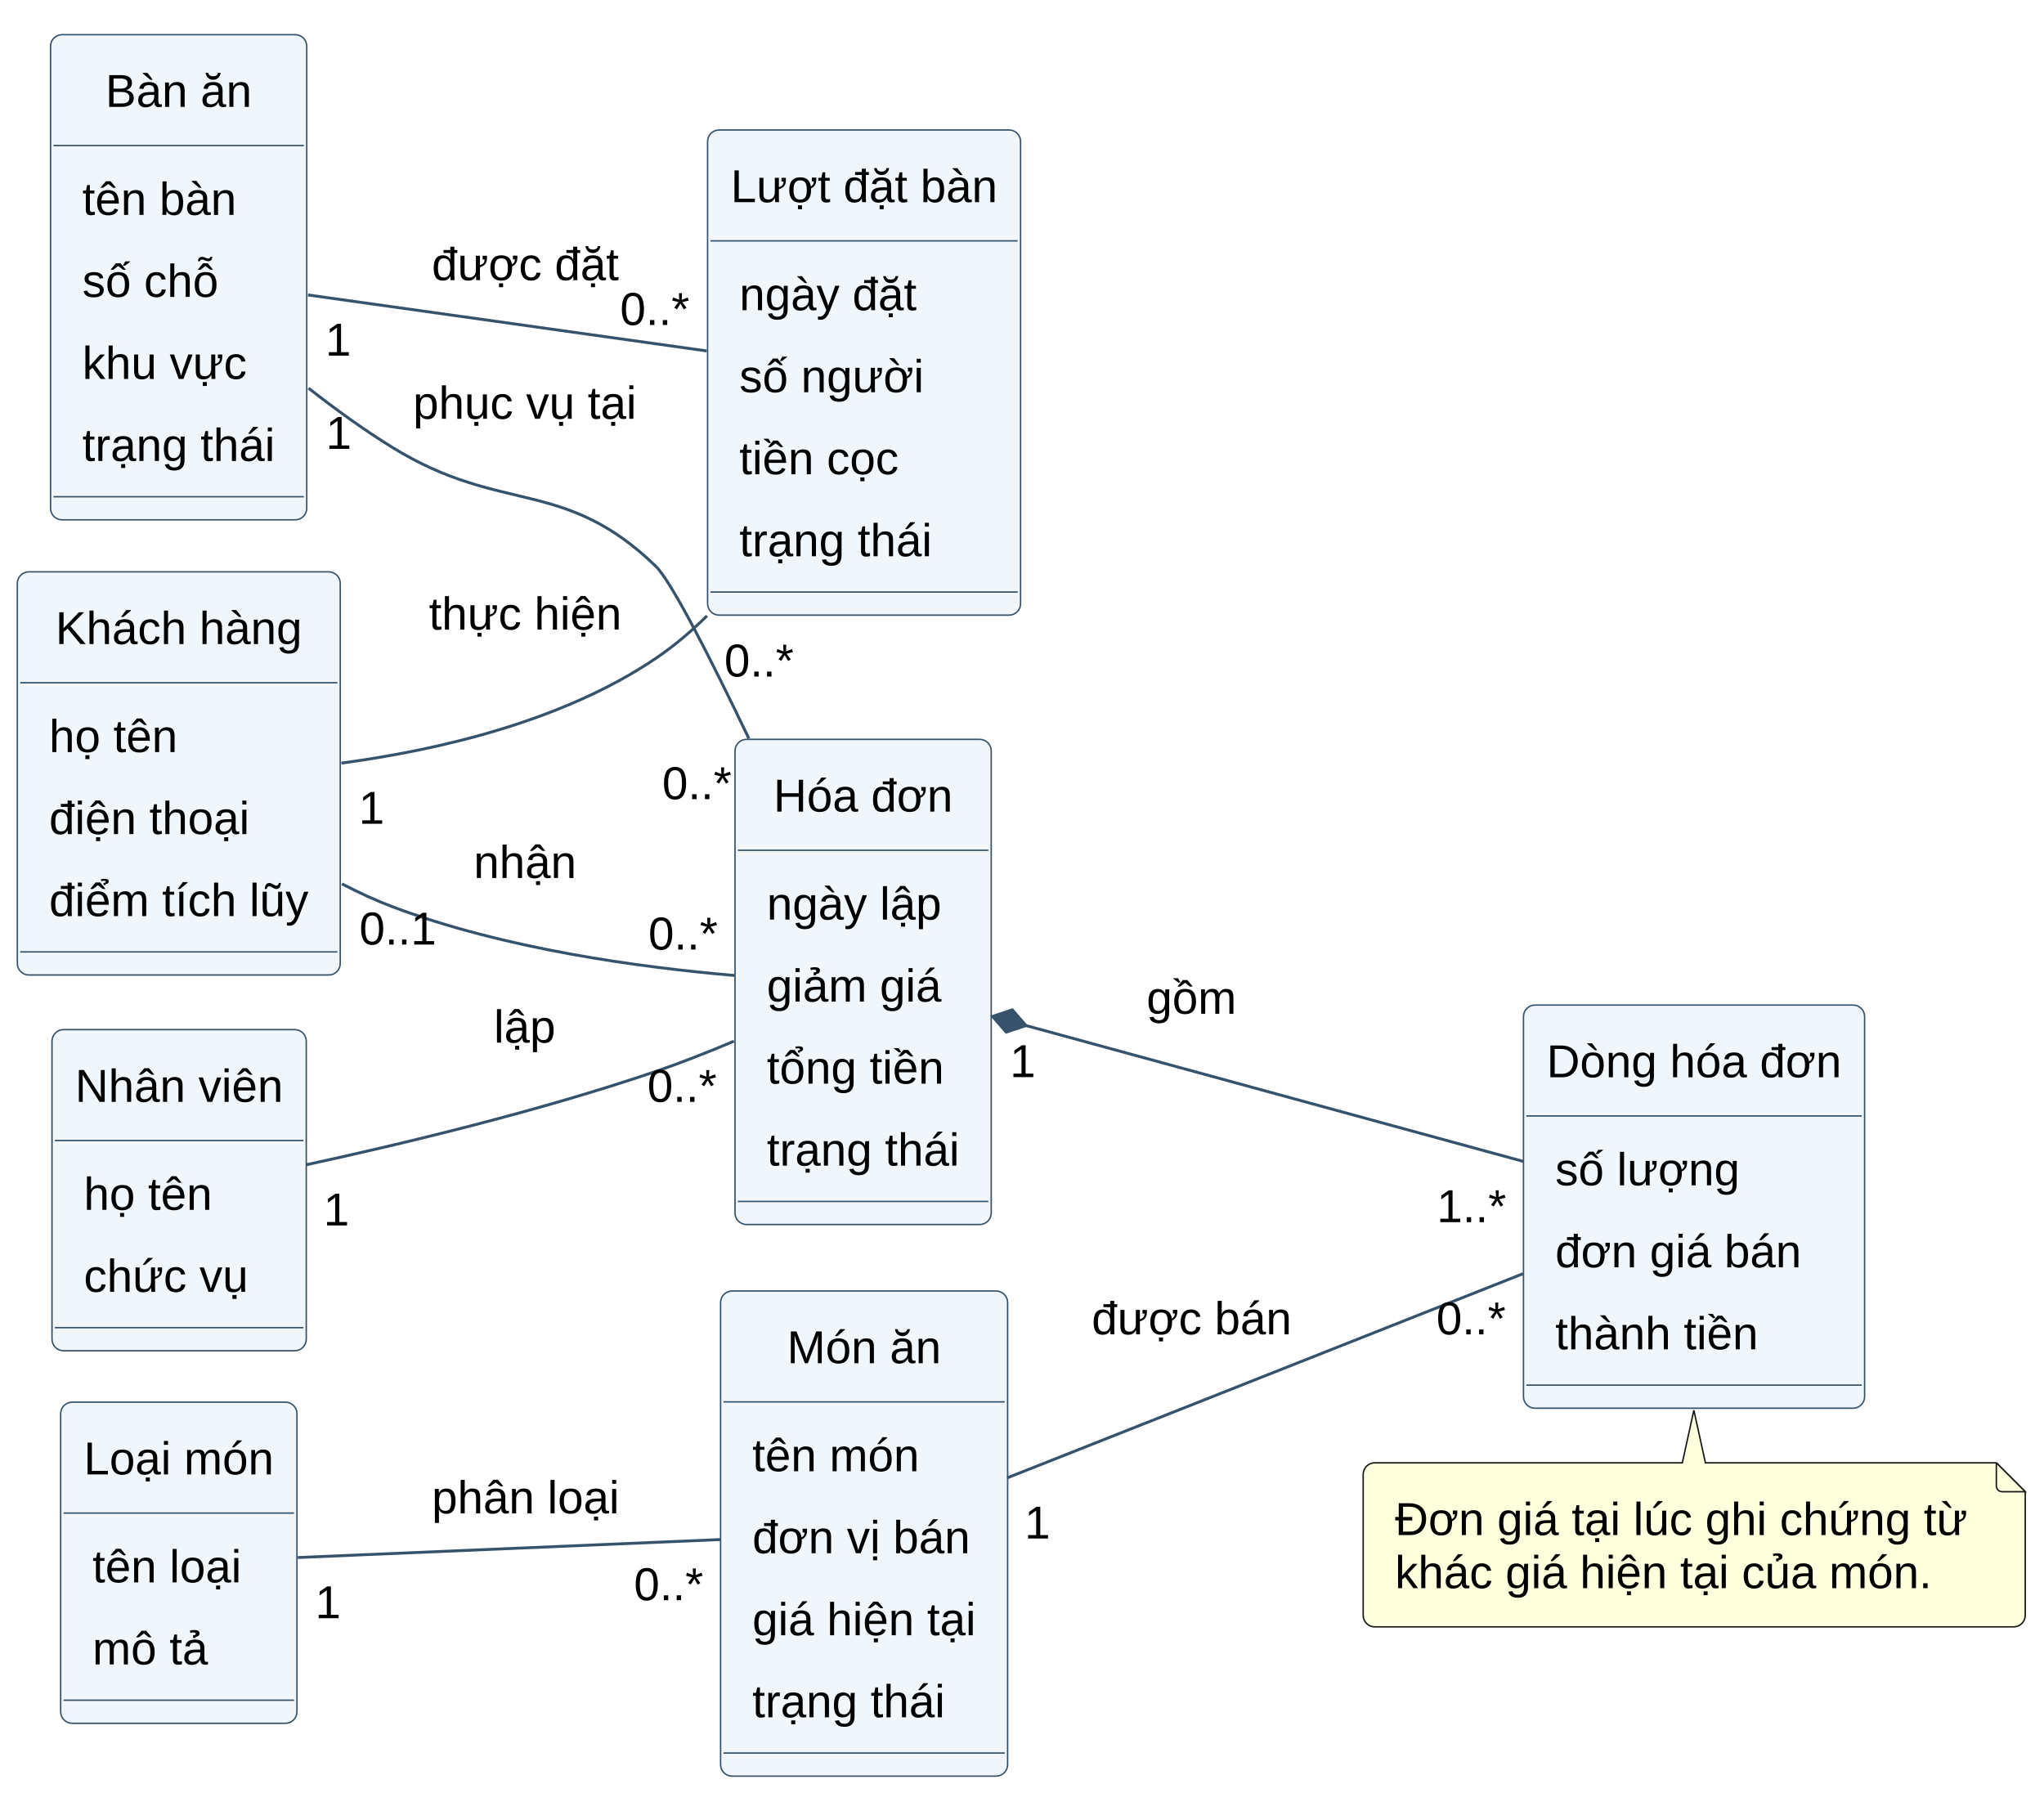
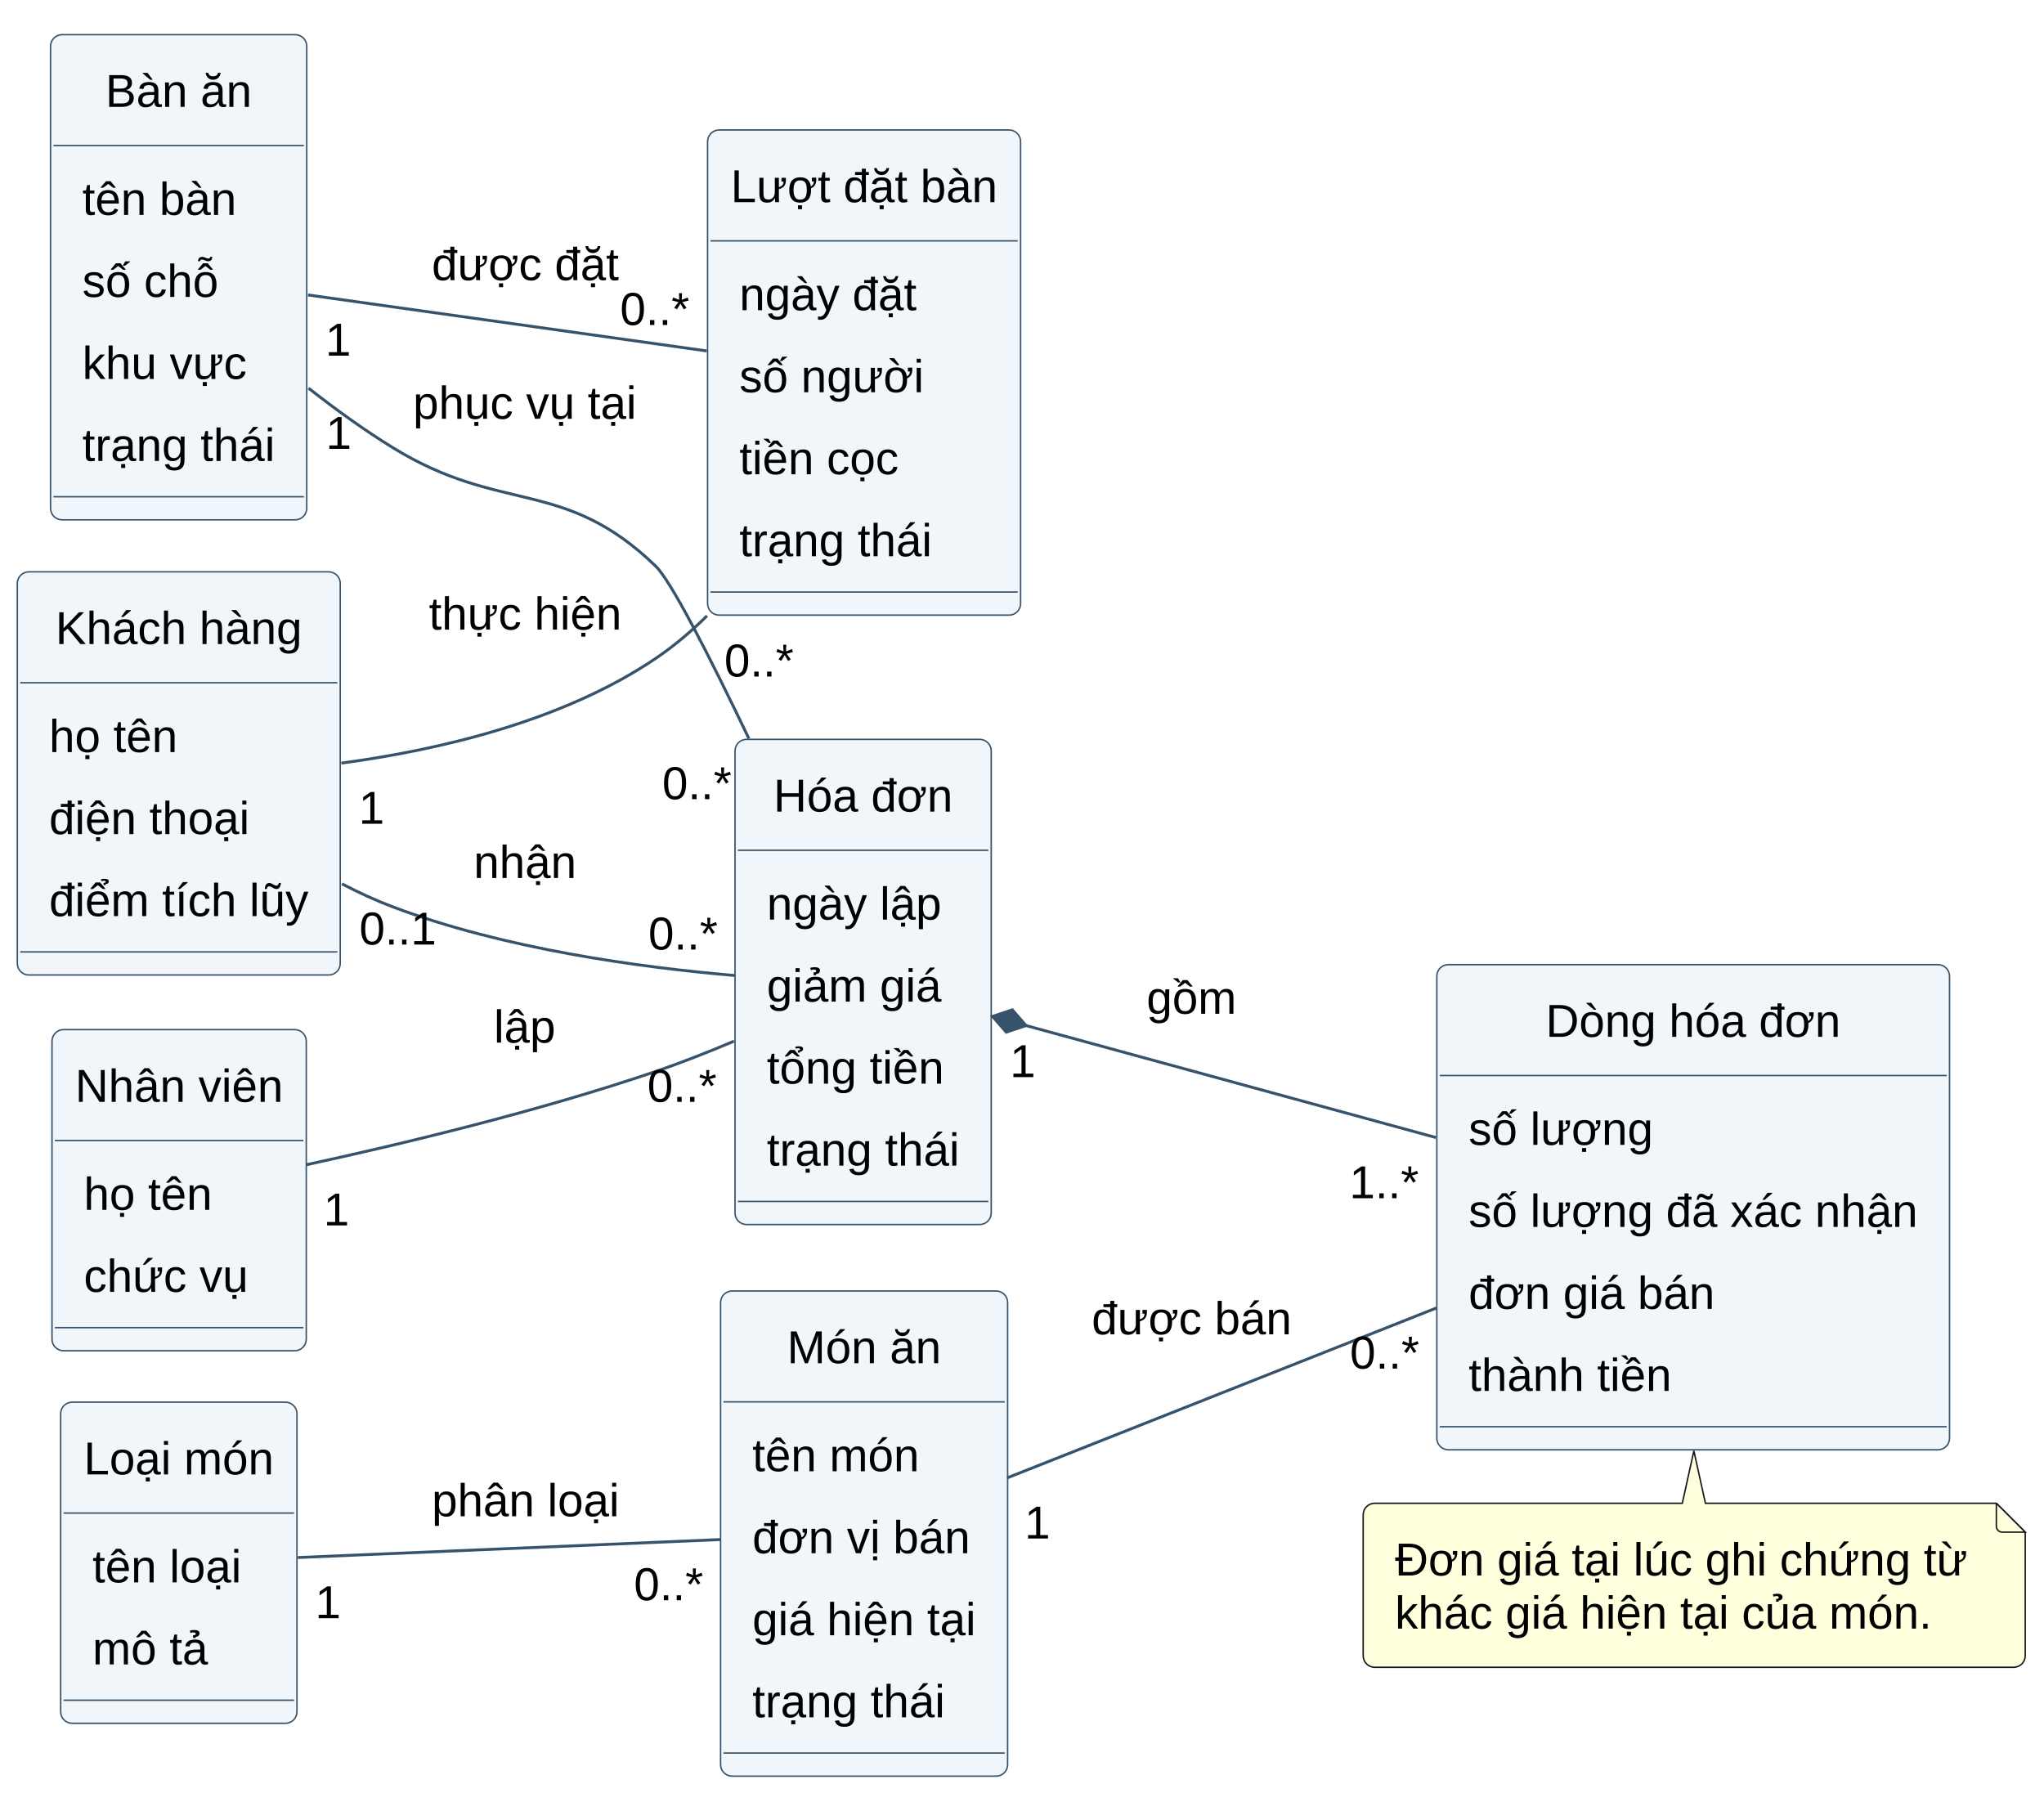
- <svg xmlns="http://www.w3.org/2000/svg" contentStyleType="text/css" data-diagram-type="CLASS" height="1164.375px" preserveAspectRatio="none" style="width:1327px;height:1164px;background:#FFFFFF;" version="1.1" viewBox="0 0 1327 1164" width="1327.5px" zoomAndPan="magnify">
+ <svg xmlns="http://www.w3.org/2000/svg" contentStyleType="text/css" height="1164.375px" preserveAspectRatio="none" style="width:1327px;height:1164px;background:#FFFFFF;" version="1.1" viewBox="0 0 1327 1164" width="1327.5px" zoomAndPan="magnify">
  <defs />
  <g>
-     <g class="entity" data-entity="KH" data-source-line="19" data-uid="ent0002" id="entity_KH">
-       <rect fill="#F0F6FA" height="261.738" rx="7.5" ry="7.5" style="stroke:#37536B;stroke-width:0.938;" width="209.648" x="11.25" y="371.25" />
+     <g id="elem_KH">
+       <rect codeLine="19" fill="#F0F6FA" height="261.738" id="KH" rx="7.5" ry="7.5" style="stroke:#37536B;stroke-width:0.938;" width="209.648" x="11.25" y="371.25" />
      <text fill="#000000" font-family="Arial" font-size="30" lengthAdjust="spacing" textLength="160.137" x="36.006" y="418.14">Khách hàng</text>
      <line style="stroke:#37536B;stroke-width:0.938;" x1="13.125" x2="219.023" y1="443.247" y2="443.247" />
      <text fill="#000000" font-family="Arial" font-size="30" lengthAdjust="spacing" textLength="83.408" x="31.875" y="488.262">họ tên</text>
      <text fill="#000000" font-family="Arial" font-size="30" lengthAdjust="spacing" textLength="130.107" x="31.875" y="541.509">điện thoại</text>
      <text fill="#000000" font-family="Arial" font-size="30" lengthAdjust="spacing" textLength="168.398" x="31.875" y="594.756">điểm tích lũy</text>
      <line style="stroke:#37536B;stroke-width:0.938;" x1="13.125" x2="219.023" y1="617.988" y2="617.988" />
    </g>
-     <g class="entity" data-entity="DB" data-source-line="24" data-uid="ent0003" id="entity_DB">
-       <rect fill="#F0F6FA" height="314.985" rx="7.5" ry="7.5" style="stroke:#37536B;stroke-width:0.938;" width="203.203" x="459.375" y="84.375" />
+     <g id="elem_DB">
+       <rect codeLine="24" fill="#F0F6FA" height="314.985" id="DB" rx="7.5" ry="7.5" style="stroke:#37536B;stroke-width:0.938;" width="203.203" x="459.375" y="84.375" />
      <text fill="#000000" font-family="Arial" font-size="30" lengthAdjust="spacing" textLength="173.203" x="474.375" y="131.265">Lượt đặt bàn</text>
      <line style="stroke:#37536B;stroke-width:0.938;" x1="461.25" x2="660.703" y1="156.372" y2="156.372" />
      <text fill="#000000" font-family="Arial" font-size="30" lengthAdjust="spacing" textLength="115.093" x="480" y="201.387">ngày đặt</text>
      <text fill="#000000" font-family="Arial" font-size="30" lengthAdjust="spacing" textLength="119.81" x="480" y="254.634">số người</text>
      <text fill="#000000" font-family="Arial" font-size="30" lengthAdjust="spacing" textLength="103.389" x="480" y="307.881">tiền cọc</text>
      <text fill="#000000" font-family="Arial" font-size="30" lengthAdjust="spacing" textLength="125.083" x="480" y="361.128">trạng thái</text>
      <line style="stroke:#37536B;stroke-width:0.938;" x1="461.25" x2="660.703" y1="384.36" y2="384.36" />
    </g>
-     <g class="entity" data-entity="BA" data-source-line="30" data-uid="ent0004" id="entity_BA">
-       <rect fill="#F0F6FA" height="314.985" rx="7.5" ry="7.5" style="stroke:#37536B;stroke-width:0.938;" width="166.333" x="32.812" y="22.5" />
+     <g id="elem_BA">
+       <rect codeLine="30" fill="#F0F6FA" height="314.985" id="BA" rx="7.5" ry="7.5" style="stroke:#37536B;stroke-width:0.938;" width="166.333" x="32.812" y="22.5" />
      <text fill="#000000" font-family="Arial" font-size="30" lengthAdjust="spacing" textLength="95.083" x="68.438" y="69.39">Bàn ăn</text>
      <line style="stroke:#37536B;stroke-width:0.938;" x1="34.688" x2="197.27" y1="94.497" y2="94.497" />
      <text fill="#000000" font-family="Arial" font-size="30" lengthAdjust="spacing" textLength="100.093" x="53.438" y="139.512">tên bàn</text>
      <text fill="#000000" font-family="Arial" font-size="30" lengthAdjust="spacing" textLength="88.389" x="53.438" y="192.759">số chỗ</text>
      <text fill="#000000" font-family="Arial" font-size="30" lengthAdjust="spacing" textLength="106.787" x="53.438" y="246.006">khu vực</text>
      <text fill="#000000" font-family="Arial" font-size="30" lengthAdjust="spacing" textLength="125.083" x="53.438" y="299.253">trạng thái</text>
      <line style="stroke:#37536B;stroke-width:0.938;" x1="34.688" x2="197.27" y1="322.485" y2="322.485" />
    </g>
-     <g class="entity" data-entity="NV" data-source-line="36" data-uid="ent0005" id="entity_NV">
-       <rect fill="#F0F6FA" height="208.491" rx="7.5" ry="7.5" style="stroke:#37536B;stroke-width:0.938;" width="165.088" x="33.75" y="668.438" />
+     <g id="elem_NV">
+       <rect codeLine="36" fill="#F0F6FA" height="208.491" id="NV" rx="7.5" ry="7.5" style="stroke:#37536B;stroke-width:0.938;" width="165.088" x="33.75" y="668.438" />
      <text fill="#000000" font-family="Arial" font-size="30" lengthAdjust="spacing" textLength="135.088" x="48.75" y="715.327">Nhân viên</text>
      <line style="stroke:#37536B;stroke-width:0.938;" x1="35.625" x2="196.963" y1="740.435" y2="740.435" />
      <text fill="#000000" font-family="Arial" font-size="30" lengthAdjust="spacing" textLength="83.408" x="54.375" y="785.449">họ tên</text>
      <text fill="#000000" font-family="Arial" font-size="30" lengthAdjust="spacing" textLength="106.787" x="54.375" y="838.696">chức vụ</text>
      <line style="stroke:#37536B;stroke-width:0.938;" x1="35.625" x2="196.963" y1="861.929" y2="861.929" />
    </g>
-     <g class="entity" data-entity="HD" data-source-line="40" data-uid="ent0006" id="entity_HD">
-       <rect fill="#F0F6FA" height="314.985" rx="7.5" ry="7.5" style="stroke:#37536B;stroke-width:0.938;" width="166.333" x="477.188" y="480" />
+     <g id="elem_HD">
+       <rect codeLine="40" fill="#F0F6FA" height="314.985" id="HD" rx="7.5" ry="7.5" style="stroke:#37536B;stroke-width:0.938;" width="166.333" x="477.188" y="480" />
      <text fill="#000000" font-family="Arial" font-size="30" lengthAdjust="spacing" textLength="116.411" x="502.148" y="526.89">Hóa đơn</text>
      <line style="stroke:#37536B;stroke-width:0.938;" x1="479.062" x2="641.645" y1="551.997" y2="551.997" />
      <text fill="#000000" font-family="Arial" font-size="30" lengthAdjust="spacing" textLength="113.423" x="497.812" y="597.012">ngày lập</text>
      <text fill="#000000" font-family="Arial" font-size="30" lengthAdjust="spacing" textLength="113.394" x="497.812" y="650.259">giảm giá</text>
      <text fill="#000000" font-family="Arial" font-size="30" lengthAdjust="spacing" textLength="115.093" x="497.812" y="703.506">tổng tiền</text>
      <text fill="#000000" font-family="Arial" font-size="30" lengthAdjust="spacing" textLength="125.083" x="497.812" y="756.753">trạng thái</text>
      <line style="stroke:#37536B;stroke-width:0.938;" x1="479.062" x2="641.645" y1="779.985" y2="779.985" />
    </g>
-     <g class="entity" data-entity="CT" data-source-line="46" data-uid="ent0007" id="entity_CT">
-       <rect fill="#F0F6FA" height="261.738" rx="7.5" ry="7.5" style="stroke:#37536B;stroke-width:0.938;" width="221.484" x="989.062" y="652.5" />
-       <text fill="#000000" font-family="Arial" font-size="30" lengthAdjust="spacing" textLength="191.484" x="1004.062" y="699.39">Dòng hóa đơn</text>
-       <line style="stroke:#37536B;stroke-width:0.938;" x1="990.938" x2="1208.672" y1="724.497" y2="724.497" />
-       <text fill="#000000" font-family="Arial" font-size="30" lengthAdjust="spacing" textLength="119.81" x="1009.688" y="769.512">số lượng</text>
-       <text fill="#000000" font-family="Arial" font-size="30" lengthAdjust="spacing" textLength="159.8" x="1009.688" y="822.759">đơn giá bán</text>
-       <text fill="#000000" font-family="Arial" font-size="30" lengthAdjust="spacing" textLength="131.777" x="1009.688" y="876.006">thành tiền</text>
-       <line style="stroke:#37536B;stroke-width:0.938;" x1="990.938" x2="1208.672" y1="899.238" y2="899.238" />
+     <g id="elem_CT">
+       <rect codeLine="46" fill="#F0F6FA" height="314.985" id="CT" rx="7.5" ry="7.5" style="stroke:#37536B;stroke-width:0.938;" width="332.856" x="932.812" y="626.25" />
+       <text fill="#000000" font-family="Arial" font-size="30" lengthAdjust="spacing" textLength="191.484" x="1003.499" y="673.14">Dòng hóa đơn</text>
+       <line style="stroke:#37536B;stroke-width:0.938;" x1="934.688" x2="1263.794" y1="698.247" y2="698.247" />
+       <text fill="#000000" font-family="Arial" font-size="30" lengthAdjust="spacing" textLength="119.81" x="953.438" y="743.262">số lượng</text>
+       <text fill="#000000" font-family="Arial" font-size="30" lengthAdjust="spacing" textLength="291.606" x="953.438" y="796.509">số lượng đã xác nhận</text>
+       <text fill="#000000" font-family="Arial" font-size="30" lengthAdjust="spacing" textLength="159.8" x="953.438" y="849.756">đơn giá bán</text>
+       <text fill="#000000" font-family="Arial" font-size="30" lengthAdjust="spacing" textLength="131.777" x="953.438" y="903.003">thành tiền</text>
+       <line style="stroke:#37536B;stroke-width:0.938;" x1="934.688" x2="1263.794" y1="926.235" y2="926.235" />
    </g>
-     <g class="entity" data-entity="MA" data-source-line="51" data-uid="ent0008" id="entity_MA">
-       <rect fill="#F0F6FA" height="314.985" rx="7.5" ry="7.5" style="stroke:#37536B;stroke-width:0.938;" width="186.357" x="467.812" y="838.125" />
+     <g id="elem_MA">
+       <rect codeLine="52" fill="#F0F6FA" height="314.985" id="MA" rx="7.5" ry="7.5" style="stroke:#37536B;stroke-width:0.938;" width="186.357" x="467.812" y="838.125" />
      <text fill="#000000" font-family="Arial" font-size="30" lengthAdjust="spacing" textLength="100.064" x="510.959" y="885.015">Món ăn</text>
      <line style="stroke:#37536B;stroke-width:0.938;" x1="469.688" x2="652.295" y1="910.122" y2="910.122" />
      <text fill="#000000" font-family="Arial" font-size="30" lengthAdjust="spacing" textLength="108.398" x="488.438" y="955.137">tên món</text>
      <text fill="#000000" font-family="Arial" font-size="30" lengthAdjust="spacing" textLength="141.431" x="488.438" y="1008.384">đơn vị bán</text>
      <text fill="#000000" font-family="Arial" font-size="30" lengthAdjust="spacing" textLength="145.107" x="488.438" y="1061.631">giá hiện tại</text>
      <text fill="#000000" font-family="Arial" font-size="30" lengthAdjust="spacing" textLength="125.083" x="488.438" y="1114.878">trạng thái</text>
      <line style="stroke:#37536B;stroke-width:0.938;" x1="469.688" x2="652.295" y1="1138.11" y2="1138.11" />
    </g>
-     <g class="entity" data-entity="LM" data-source-line="57" data-uid="ent0009" id="entity_LM">
-       <rect fill="#F0F6FA" height="208.491" rx="7.5" ry="7.5" style="stroke:#37536B;stroke-width:0.938;" width="153.413" x="39.375" y="910.312" />
+     <g id="elem_LM">
+       <rect codeLine="58" fill="#F0F6FA" height="208.491" id="LM" rx="7.5" ry="7.5" style="stroke:#37536B;stroke-width:0.938;" width="153.413" x="39.375" y="910.312" />
      <text fill="#000000" font-family="Arial" font-size="30" lengthAdjust="spacing" textLength="123.413" x="54.375" y="957.202">Loại món</text>
      <line style="stroke:#37536B;stroke-width:0.938;" x1="41.25" x2="190.913" y1="982.31" y2="982.31" />
      <text fill="#000000" font-family="Arial" font-size="30" lengthAdjust="spacing" textLength="96.738" x="60" y="1027.324">tên loại</text>
      <text fill="#000000" font-family="Arial" font-size="30" lengthAdjust="spacing" textLength="75.029" x="60" y="1080.571">mô tả</text>
      <line style="stroke:#37536B;stroke-width:0.938;" x1="41.25" x2="190.913" y1="1103.804" y2="1103.804" />
    </g>
-     <g class="entity" data-entity="GMN18" data-source-line="70" data-uid="ent0019" id="entity_GMN18">
-       <path d="M885,957.188 L885,1048.682 A7.5,7.5 0 0 0 892.5,1056.182 L1307.314,1056.182 A7.5,7.5 0 0 0 1314.814,1048.682 L1314.814,968.438 L1296.064,949.688 L1107.188,949.688 L1099.688,915.544 L1092.188,949.688 L892.5,949.688 A7.5,7.5 0 0 0 885,957.188" fill="#FEFFDD" style="stroke:#181818;stroke-width:0.938;" />
-       <path d="M1296.064,949.688 L1296.064,964.688 A3.75,3.75 0 0 0 1299.814,968.438 L1314.814,968.438 L1296.064,949.688" fill="#FEFFDD" style="stroke:#181818;stroke-width:0.938;" />
-       <text fill="#000000" font-family="Arial" font-size="30" lengthAdjust="spacing" textLength="371.69" x="905.625" y="996.577">Đơn giá tại lúc ghi chứng từ</text>
-       <text fill="#000000" font-family="Arial" font-size="30" lengthAdjust="spacing" textLength="348.545" x="905.625" y="1031.074">khác giá hiện tại của món.</text>
+     <g id="elem_GMN18">
+       <path d="M885,983.438 L885,1074.932 A7.5,7.5 0 0 0 892.5,1082.432 L1307.314,1082.432 A7.5,7.5 0 0 0 1314.814,1074.932 L1314.814,994.688 L1296.064,975.938 L1107.188,975.938 L1099.688,941.913 L1092.188,975.938 L892.5,975.938 A7.5,7.5 0 0 0 885,983.438 " fill="#FEFFDD" style="stroke:#181818;stroke-width:0.938;" />
+       <path d="M1296.064,975.938 L1296.064,990.938 A3.75,3.75 0 0 0 1299.814,994.688 L1314.814,994.688 L1296.064,975.938 " fill="#FEFFDD" style="stroke:#181818;stroke-width:0.938;" />
+       <text fill="#000000" font-family="Arial" font-size="30" lengthAdjust="spacing" textLength="371.69" x="905.625" y="1022.827">Đơn giá tại lúc ghi chứng từ</text>
+       <text fill="#000000" font-family="Arial" font-size="30" lengthAdjust="spacing" textLength="348.545" x="905.625" y="1057.324">khác giá hiện tại của món.</text>
    </g>
-     <g class="link" data-entity-1="KH" data-entity-2="DB" data-uid="lnk10" id="link_KH_DB">
-       <path d="M221.641,495.425 C285.031,486.905 365.285,468.246 425.625,427.5 C437.457,419.51 448.593,410.097 458.997,399.818" fill="none" style="stroke:#37536B;stroke-width:1.875;" />
-       <text fill="#000000" font-family="Arial" font-size="30" lengthAdjust="spacing" textLength="125.156" x="278.438" y="408.765">thực hiện</text>
-       <text fill="#000000" font-family="Arial" font-size="30" lengthAdjust="spacing" textLength="45.029" x="470.247" y="439.208">0..*</text>
-       <text fill="#000000" font-family="Arial" font-size="30" lengthAdjust="spacing" textLength="16.685" x="232.891" y="534.815">1</text>
-     </g>
-     <g class="link" data-entity-1="BA" data-entity-2="DB" data-uid="lnk11" id="link_BA_DB">
-       <path d="M199.97,191.493 C273.141,201.768 380.579,216.855 458.804,227.84" fill="none" style="stroke:#37536B;stroke-width:1.875;" />
-       <text fill="#000000" font-family="Arial" font-size="30" lengthAdjust="spacing" textLength="121.48" x="280.312" y="181.89">được đặt</text>
-       <text fill="#000000" font-family="Arial" font-size="30" lengthAdjust="spacing" textLength="45.029" x="402.554" y="210.98">0..*</text>
-       <text fill="#000000" font-family="Arial" font-size="30" lengthAdjust="spacing" textLength="16.685" x="211.22" y="230.883">1</text>
-     </g>
-     <g class="link" data-entity-1="KH" data-entity-2="HD" data-uid="lnk12" id="link_KH_HD">
-       <path d="M222.018,573.819 C232.862,579.468 243.963,584.587 255,588.75 C327.21,615.989 414.678,628.01 477.174,633.314" fill="none" style="stroke:#37536B;stroke-width:1.875;" />
-       <text fill="#000000" font-family="Arial" font-size="30" lengthAdjust="spacing" textLength="66.738" x="307.5" y="570.015">nhận</text>
-       <text fill="#000000" font-family="Arial" font-size="30" lengthAdjust="spacing" textLength="45.029" x="420.924" y="616.453">0..*</text>
-       <text fill="#000000" font-family="Arial" font-size="30" lengthAdjust="spacing" textLength="50.039" x="233.268" y="613.208">0..1</text>
-     </g>
-     <g class="link" data-entity-1="BA" data-entity-2="HD" data-uid="lnk13" id="link_BA_HD">
-       <path d="M200.307,252.009 C217.767,265.687 236.523,279.258 255,290.625 C325.842,334.207 365.798,309.718 425.625,367.5 C435.681,377.212 460.587,425.974 486.173,479.446" fill="none" style="stroke:#37536B;stroke-width:1.875;" />
-       <text fill="#000000" font-family="Arial" font-size="30" lengthAdjust="spacing" textLength="145.093" x="268.125" y="271.89">phục vụ tại</text>
-       <text fill="#000000" font-family="Arial" font-size="30" lengthAdjust="spacing" textLength="45.029" x="429.923" y="518.836">0..*</text>
-       <text fill="#000000" font-family="Arial" font-size="30" lengthAdjust="spacing" textLength="16.685" x="211.557" y="291.398">1</text>
-     </g>
-     <g class="link" data-entity-1="NV" data-entity-2="HD" data-uid="lnk14" id="link_NV_HD">
-       <path d="M198.826,756.187 C261.476,742.6 350.096,721.354 425.625,695.625 C442.335,689.933 459.861,683.007 476.506,675.949" fill="none" style="stroke:#37536B;stroke-width:1.875;" />
-       <text fill="#000000" font-family="Arial" font-size="30" lengthAdjust="spacing" textLength="40.034" x="320.625" y="676.89">lập</text>
-       <text fill="#000000" font-family="Arial" font-size="30" lengthAdjust="spacing" textLength="45.029" x="420.256" y="715.339">0..*</text>
-       <text fill="#000000" font-family="Arial" font-size="30" lengthAdjust="spacing" textLength="16.685" x="210.076" y="795.576">1</text>
-     </g>
-     <g class="link" data-entity-1="HD" data-entity-2="CT" data-uid="lnk15" id="link_HD_CT">
-       <polygon fill="#37536B" points="644.385,659.871,653.261,670.071,666.09,665.801,657.214,655.601,644.385,659.871" style="stroke:#37536B;stroke-width:1.875;" />
-       <path d="M666.09,665.801 C758.348,691.007 887.009,726.158 989.062,754.039" fill="none" style="stroke:#37536B;stroke-width:1.875;" />
-       <text fill="#000000" font-family="Arial" font-size="30" lengthAdjust="spacing" textLength="58.359" x="744.375" y="658.14">gồm</text>
-       <text fill="#000000" font-family="Arial" font-size="30" lengthAdjust="spacing" textLength="45.029" x="932.812" y="793.428">1..*</text>
-       <text fill="#000000" font-family="Arial" font-size="30" lengthAdjust="spacing" textLength="16.685" x="655.635" y="699.261">1</text>
-     </g>
-     <g class="link" data-entity-1="MA" data-entity-2="CT" data-uid="lnk16" id="link_MA_CT">
-       <path d="M653.915,959.443 C746.636,922.745 890.151,865.942 988.752,826.916" fill="none" style="stroke:#37536B;stroke-width:1.875;" />
-       <text fill="#000000" font-family="Arial" font-size="30" lengthAdjust="spacing" textLength="129.829" x="708.75" y="866.265">được bán</text>
-       <text fill="#000000" font-family="Arial" font-size="30" lengthAdjust="spacing" textLength="45.029" x="932.502" y="866.305">0..*</text>
-       <text fill="#000000" font-family="Arial" font-size="30" lengthAdjust="spacing" textLength="16.685" x="665.165" y="998.833">1</text>
-     </g>
-     <g class="link" data-entity-1="LM" data-entity-2="MA" data-uid="lnk17" id="link_LM_MA">
-       <path d="M193.37,1011.173 C269.322,1007.941 386.68,1002.947 467.802,999.495" fill="none" style="stroke:#37536B;stroke-width:1.875;" />
-       <text fill="#000000" font-family="Arial" font-size="30" lengthAdjust="spacing" textLength="121.772" x="280.312" y="982.515">phân loại</text>
-       <text fill="#000000" font-family="Arial" font-size="30" lengthAdjust="spacing" textLength="45.029" x="411.552" y="1038.885">0..*</text>
-       <text fill="#000000" font-family="Arial" font-size="30" lengthAdjust="spacing" textLength="16.685" x="204.62" y="1050.563">1</text>
-     </g>
+     <path d="M221.641,495.425 C285.031,486.905 365.285,468.246 425.625,427.5 C437.457,419.51 448.593,410.097 458.997,399.818 " fill="none" style="stroke:#37536B;stroke-width:1.875;" />
+     <text fill="#000000" font-family="Arial" font-size="30" lengthAdjust="spacing" textLength="125.156" x="278.438" y="408.765">thực hiện</text>
+     <text fill="#000000" font-family="Arial" font-size="30" lengthAdjust="spacing" textLength="45.029" x="470.247" y="439.208">0..*</text>
+     <text fill="#000000" font-family="Arial" font-size="30" lengthAdjust="spacing" textLength="16.685" x="232.891" y="534.815">1</text>
+     <path d="M199.97,191.493 C273.141,201.768 380.579,216.855 458.804,227.84 " fill="none" style="stroke:#37536B;stroke-width:1.875;" />
+     <text fill="#000000" font-family="Arial" font-size="30" lengthAdjust="spacing" textLength="121.48" x="280.312" y="181.89">được đặt</text>
+     <text fill="#000000" font-family="Arial" font-size="30" lengthAdjust="spacing" textLength="45.029" x="402.554" y="210.98">0..*</text>
+     <text fill="#000000" font-family="Arial" font-size="30" lengthAdjust="spacing" textLength="16.685" x="211.22" y="230.883">1</text>
+     <path d="M222.018,573.819 C232.862,579.468 243.963,584.587 255,588.75 C327.21,615.989 414.678,628.01 477.174,633.314 " fill="none" style="stroke:#37536B;stroke-width:1.875;" />
+     <text fill="#000000" font-family="Arial" font-size="30" lengthAdjust="spacing" textLength="66.738" x="307.5" y="570.015">nhận</text>
+     <text fill="#000000" font-family="Arial" font-size="30" lengthAdjust="spacing" textLength="45.029" x="420.924" y="616.453">0..*</text>
+     <text fill="#000000" font-family="Arial" font-size="30" lengthAdjust="spacing" textLength="50.039" x="233.268" y="613.208">0..1</text>
+     <path d="M200.307,252.009 C217.767,265.687 236.523,279.258 255,290.625 C325.842,334.207 365.798,309.718 425.625,367.5 C435.681,377.212 460.587,425.974 486.173,479.446 " fill="none" style="stroke:#37536B;stroke-width:1.875;" />
+     <text fill="#000000" font-family="Arial" font-size="30" lengthAdjust="spacing" textLength="145.093" x="268.125" y="271.89">phục vụ tại</text>
+     <text fill="#000000" font-family="Arial" font-size="30" lengthAdjust="spacing" textLength="45.029" x="429.923" y="518.836">0..*</text>
+     <text fill="#000000" font-family="Arial" font-size="30" lengthAdjust="spacing" textLength="16.685" x="211.557" y="291.398">1</text>
+     <path d="M198.826,756.187 C261.476,742.6 350.096,721.354 425.625,695.625 C442.335,689.933 459.861,683.007 476.506,675.949 " fill="none" style="stroke:#37536B;stroke-width:1.875;" />
+     <text fill="#000000" font-family="Arial" font-size="30" lengthAdjust="spacing" textLength="40.034" x="320.625" y="676.89">lập</text>
+     <text fill="#000000" font-family="Arial" font-size="30" lengthAdjust="spacing" textLength="45.029" x="420.256" y="715.339">0..*</text>
+     <text fill="#000000" font-family="Arial" font-size="30" lengthAdjust="spacing" textLength="16.685" x="210.076" y="795.576">1</text>
+     <polygon fill="#37536B" points="644.385,659.871,653.261,670.071,666.09,665.801,657.214,655.601,644.385,659.871" style="stroke:#37536B;stroke-width:1.875;" />
+     <path d="M666.09,665.801 C742.386,686.646 836.718,712.418 932.304,738.532 " fill="none" style="stroke:#37536B;stroke-width:1.875;" />
+     <text fill="#000000" font-family="Arial" font-size="30" lengthAdjust="spacing" textLength="58.359" x="744.375" y="658.14">gồm</text>
+     <text fill="#000000" font-family="Arial" font-size="30" lengthAdjust="spacing" textLength="45.029" x="876.054" y="777.922">1..*</text>
+     <text fill="#000000" font-family="Arial" font-size="30" lengthAdjust="spacing" textLength="16.685" x="655.635" y="699.261">1</text>
+     <path d="M653.915,959.443 C730.212,929.245 840.902,885.434 932.66,849.117 " fill="none" style="stroke:#37536B;stroke-width:1.875;" />
+     <text fill="#000000" font-family="Arial" font-size="30" lengthAdjust="spacing" textLength="129.829" x="708.75" y="866.265">được bán</text>
+     <text fill="#000000" font-family="Arial" font-size="30" lengthAdjust="spacing" textLength="45.029" x="876.41" y="888.507">0..*</text>
+     <text fill="#000000" font-family="Arial" font-size="30" lengthAdjust="spacing" textLength="16.685" x="665.165" y="998.833">1</text>
+     <path d="M193.37,1011.173 C269.322,1007.941 386.68,1002.947 467.802,999.495 " fill="none" style="stroke:#37536B;stroke-width:1.875;" />
+     <text fill="#000000" font-family="Arial" font-size="30" lengthAdjust="spacing" textLength="121.772" x="280.312" y="984.39">phân loại</text>
+     <text fill="#000000" font-family="Arial" font-size="30" lengthAdjust="spacing" textLength="45.029" x="411.552" y="1038.885">0..*</text>
+     <text fill="#000000" font-family="Arial" font-size="30" lengthAdjust="spacing" textLength="16.685" x="204.62" y="1050.563">1</text>
  </g>
</svg>
